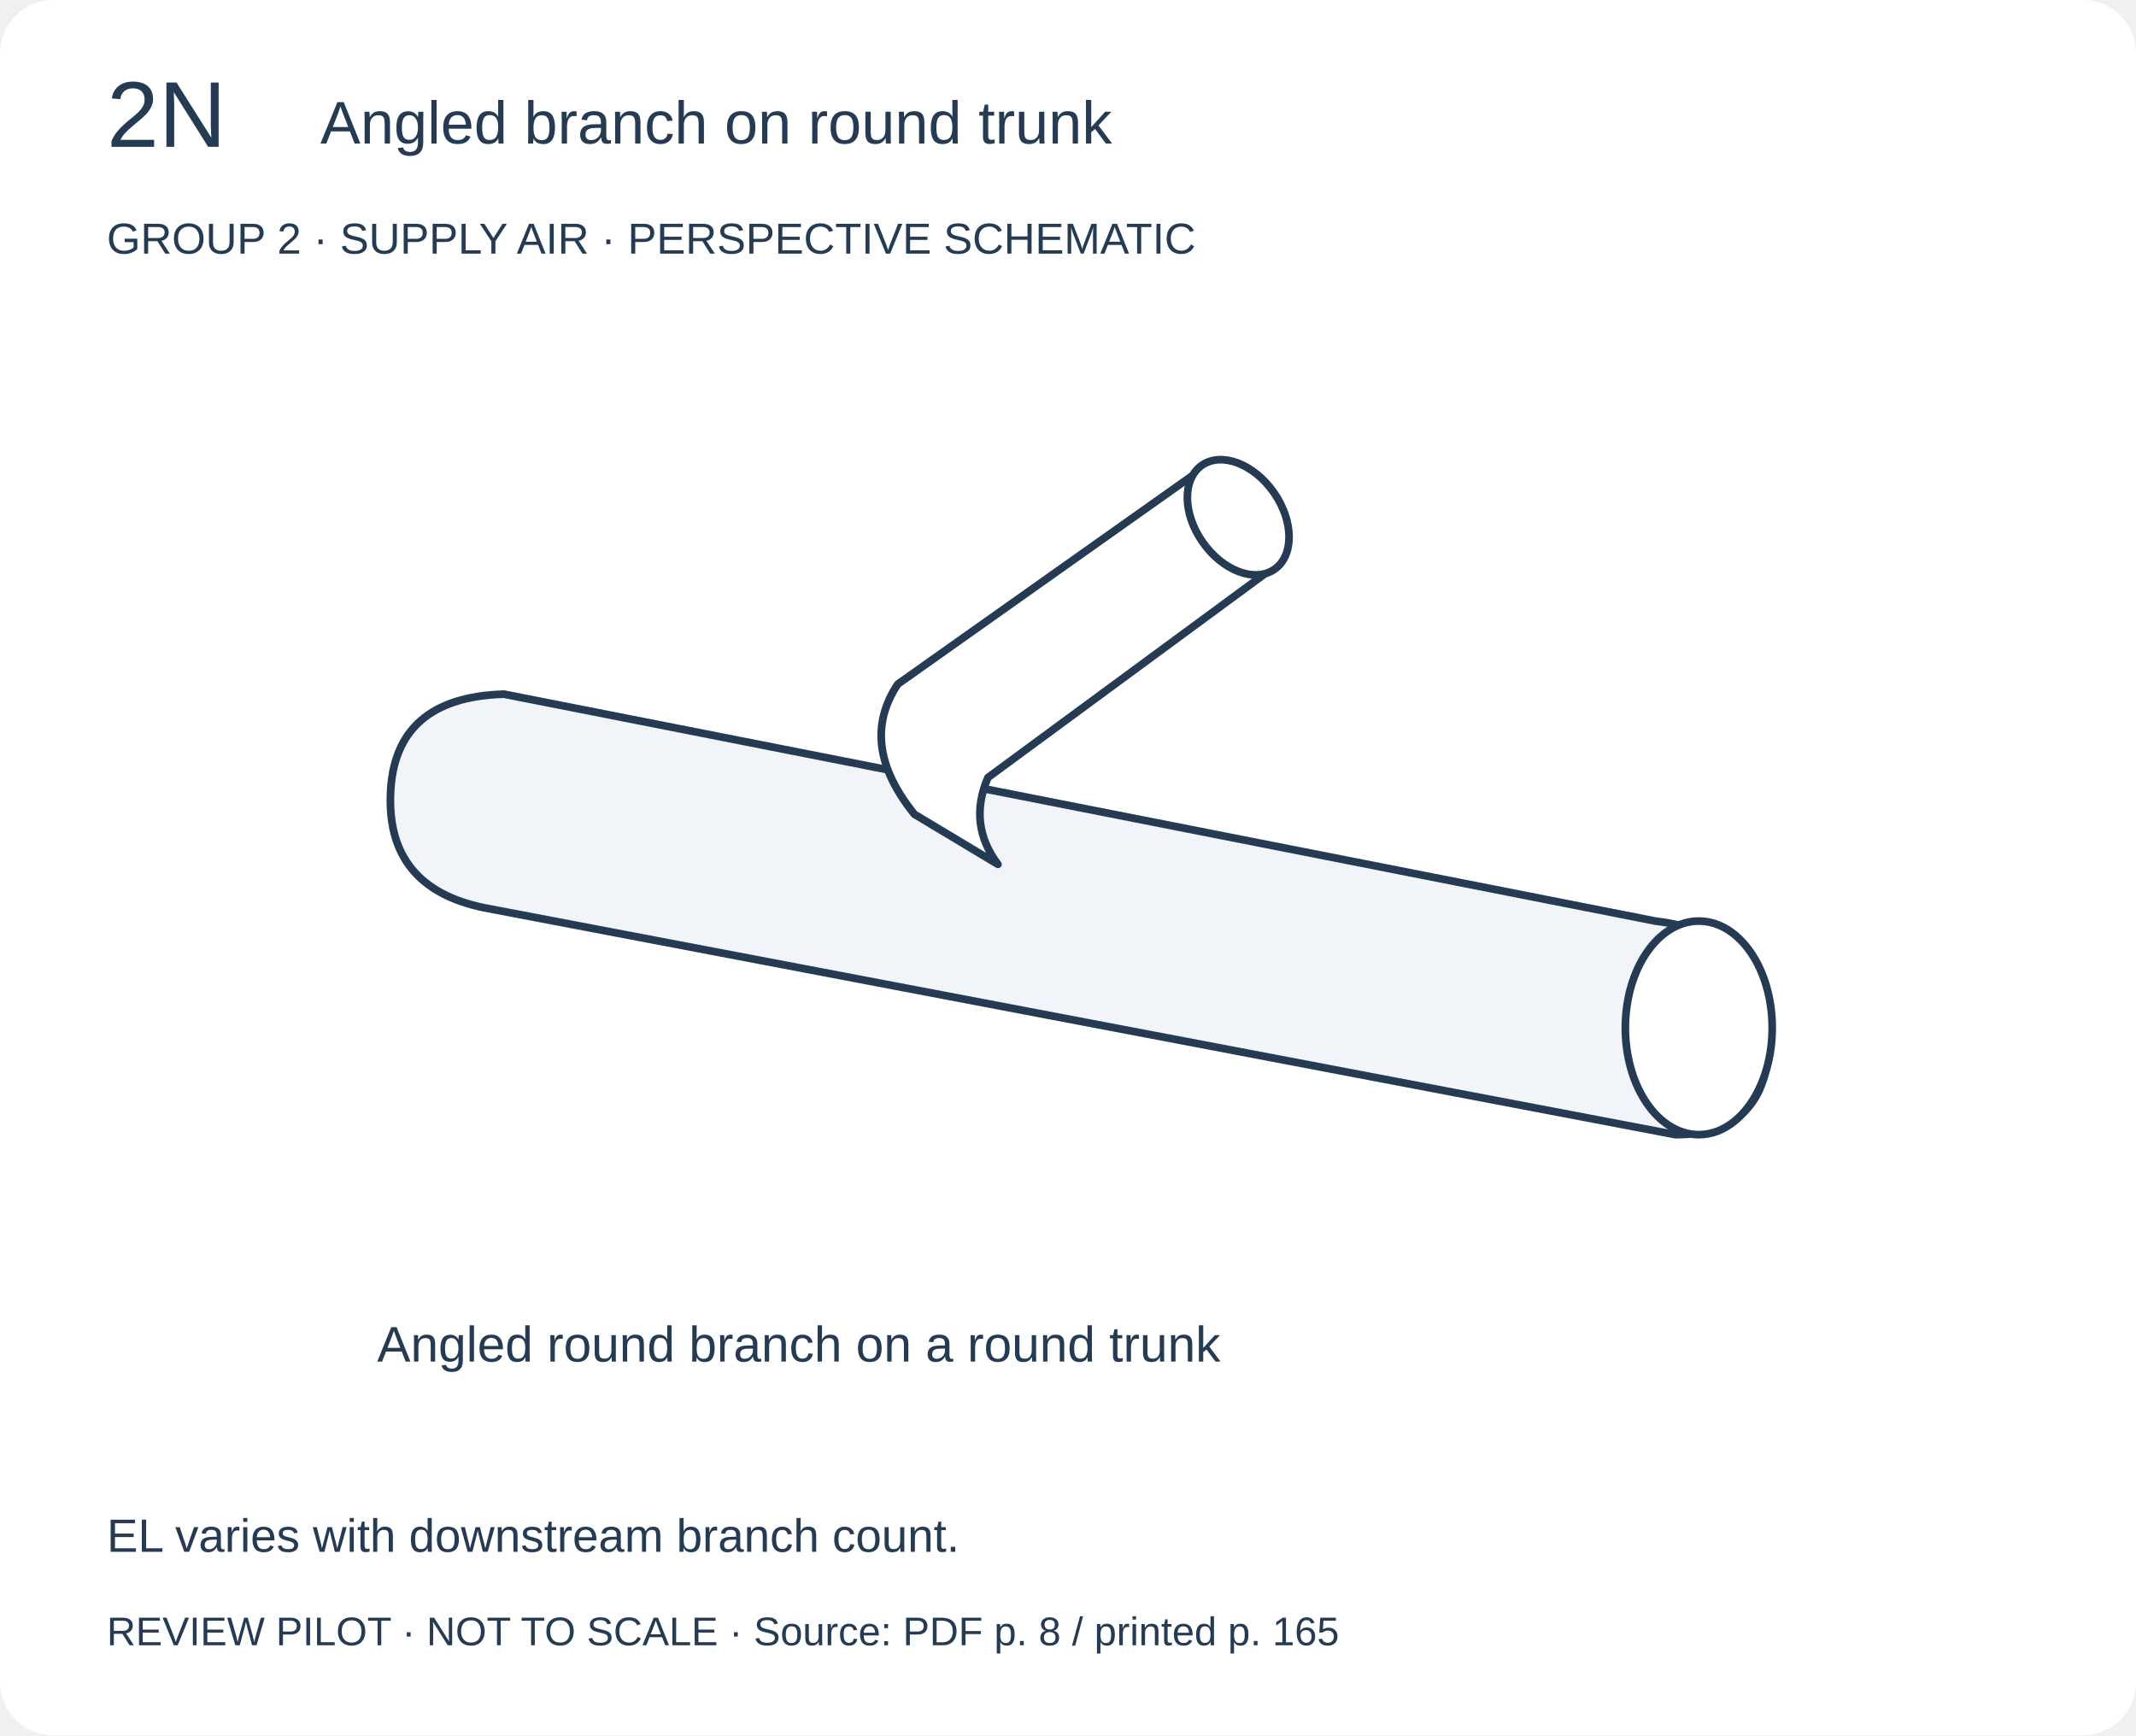
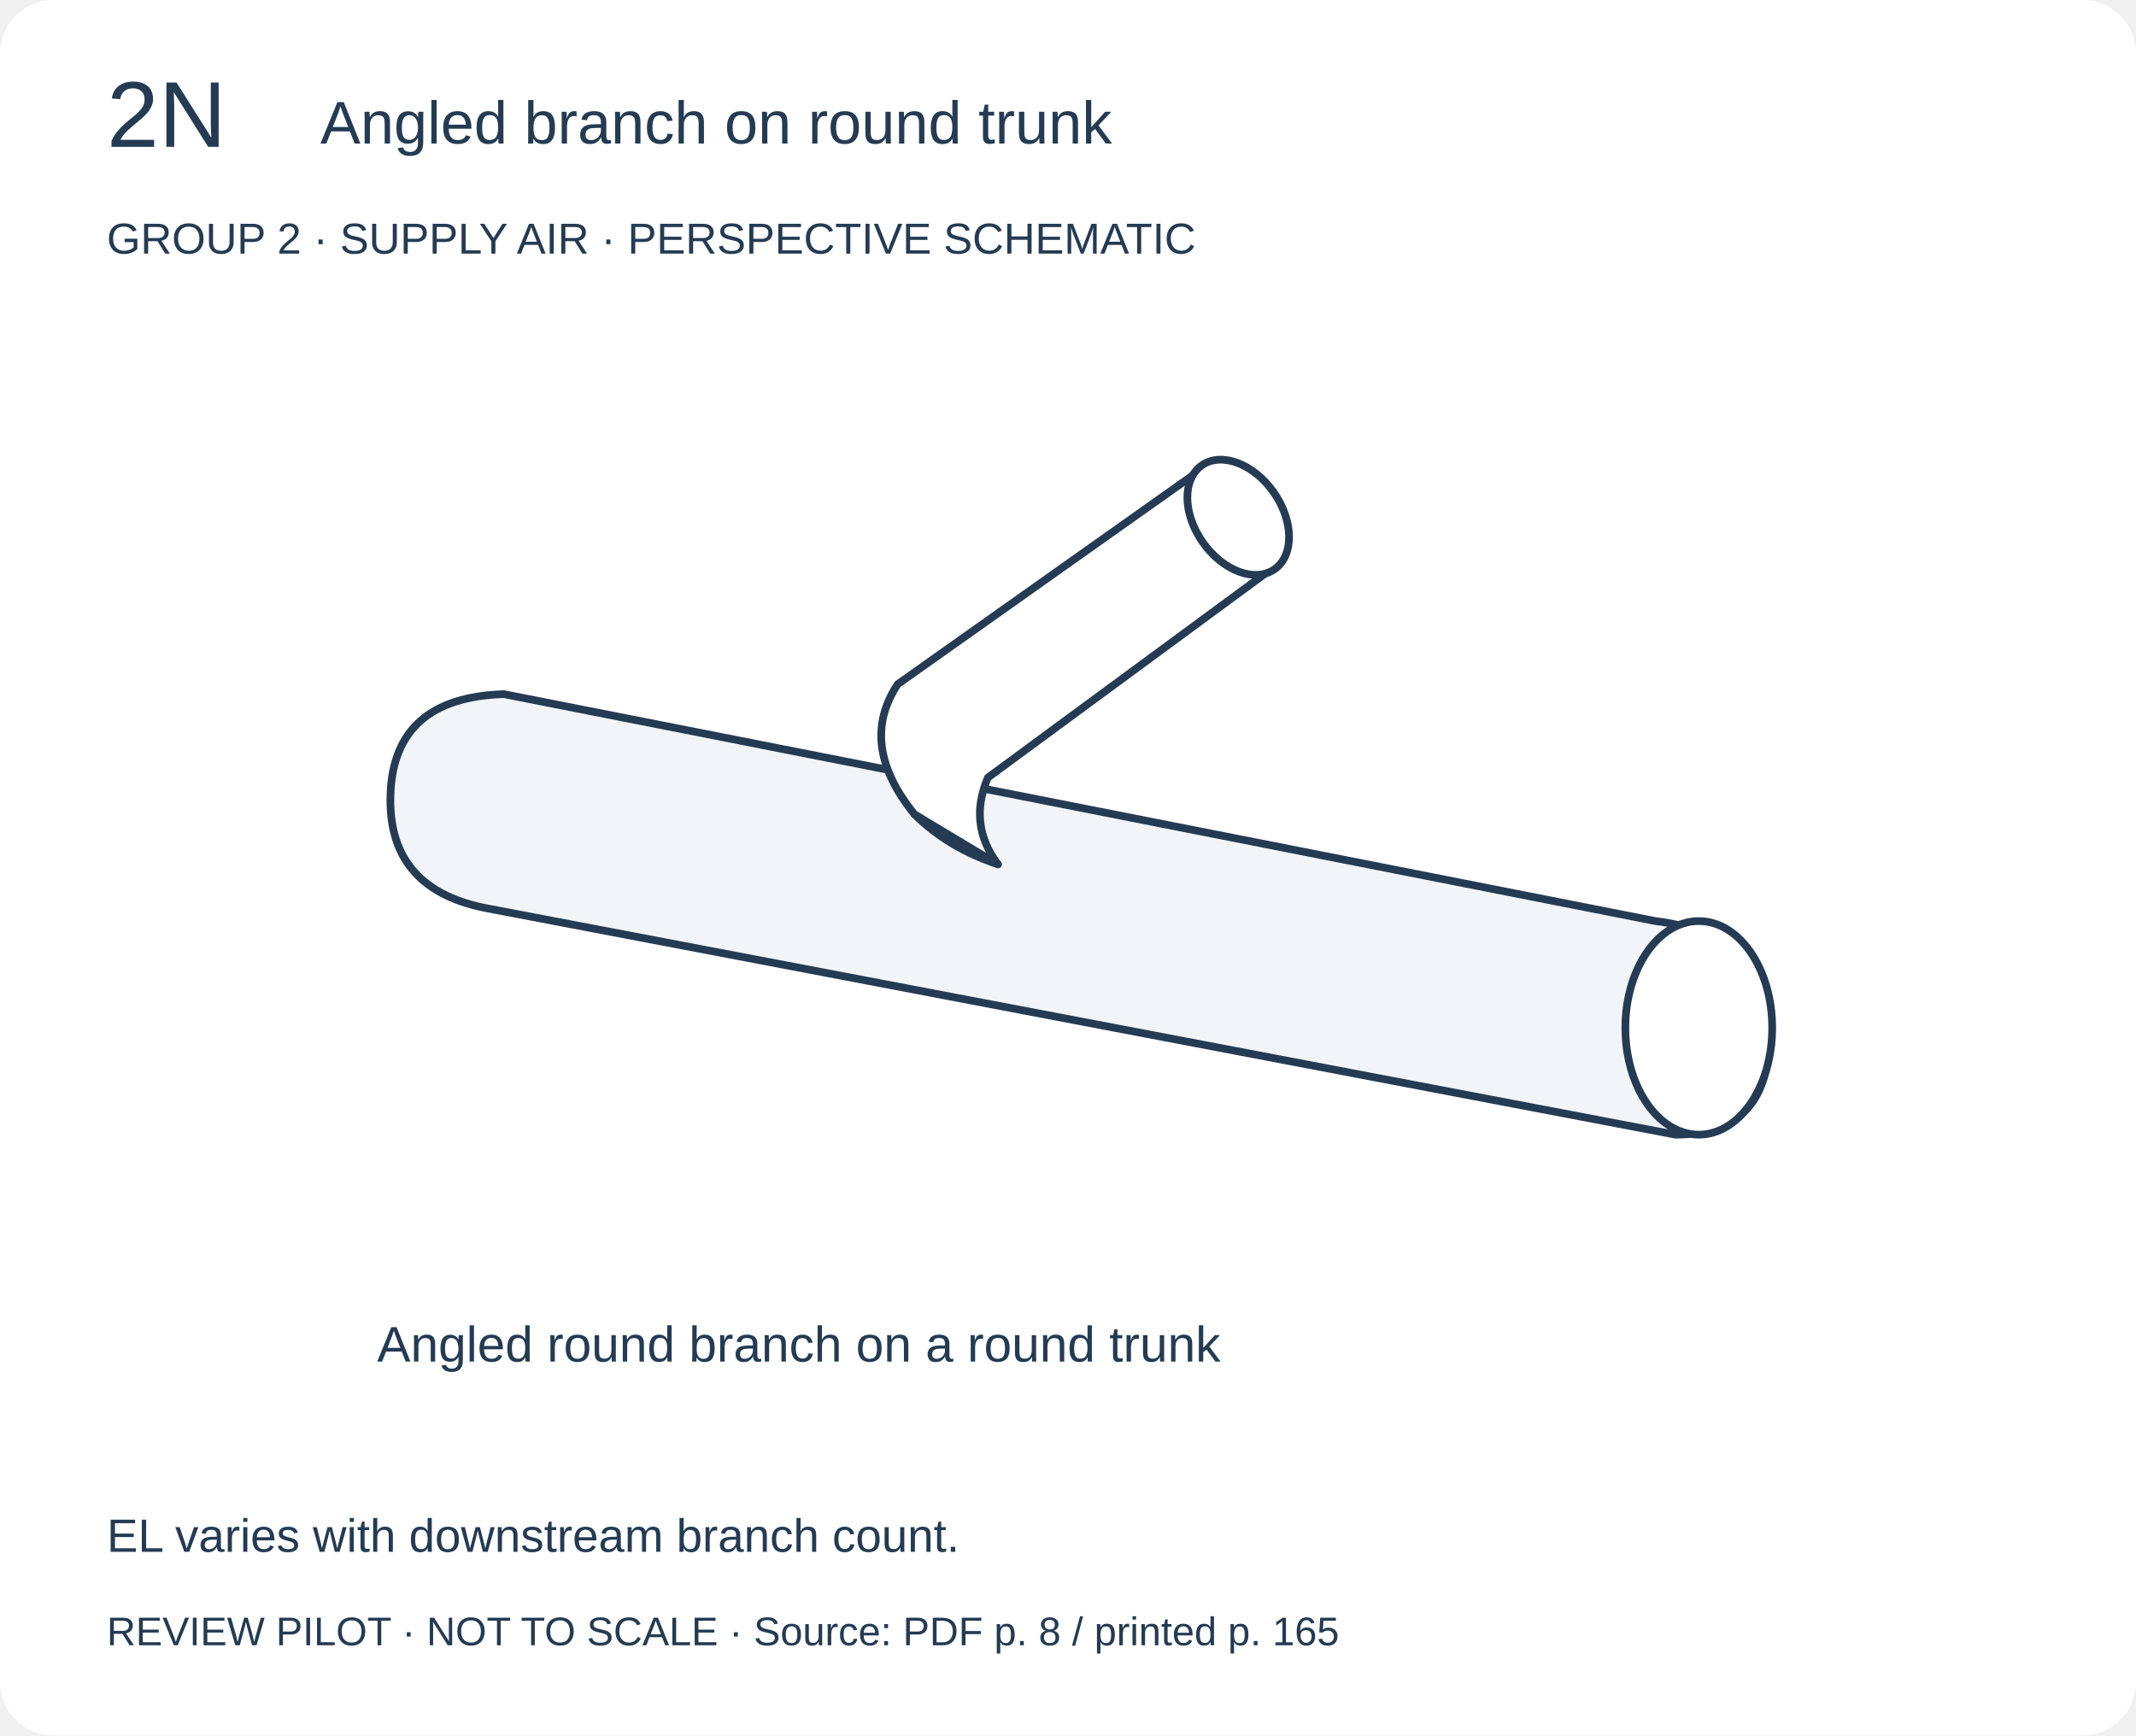
<svg xmlns="http://www.w3.org/2000/svg" width="640" height="520" viewBox="0 0 640 520" role="img" aria-labelledby="title desc">
  <defs>
    <marker id="arrow" markerWidth="8" markerHeight="6" refX="7" refY="3" orient="auto">
      <path d="M0 0L8 3L0 6Z" fill="#64748b" />
    </marker>
  </defs>
  <style>text{font-family:Arial,sans-serif;fill:#243b53;stroke:none}path,ellipse{stroke-linejoin:round;stroke-linecap:round}</style>
  <rect width="640" height="520" rx="16" fill="white" />
  <text x="32" y="44" font-size="28">2N</text>
  <text x="96" y="43" font-size="18">Angled branch on round trunk</text>
  <text x="32" y="76" font-size="13">GROUP 2 · SUPPLY AIR · PERSPECTIVE SCHEMATIC</text>
  <g stroke="#243b53" stroke-width="2.3" fill="none">
    <path d="M151 208L496 276Q529 280 530 309Q531 340 502 340L145 272Q116 266 117 238Q118 209 151 208Z" fill="#f1f5f9" />
    <ellipse cx="509" cy="308" rx="22" ry="32" fill="white" />
    <path d="M274 244Q257 223 269 205L358 142L383 169L296 233Q290 247 299 259Z" fill="white" />
+     <path d="M274 244Q284 254 299 259" fill="none" />
    <ellipse cx="371" cy="155" rx="13" ry="19" transform="rotate(-35 371 155)" fill="white" />
    <text x="113" y="408" font-size="15">Angled round branch on a round trunk</text>
  </g>
  <text x="32" y="465" font-size="14">EL varies with downstream branch count.</text>
  <text x="32" y="493" font-size="12">REVIEW PILOT · NOT TO SCALE · Source: PDF p. 8 / printed p. 165</text>
</svg>
